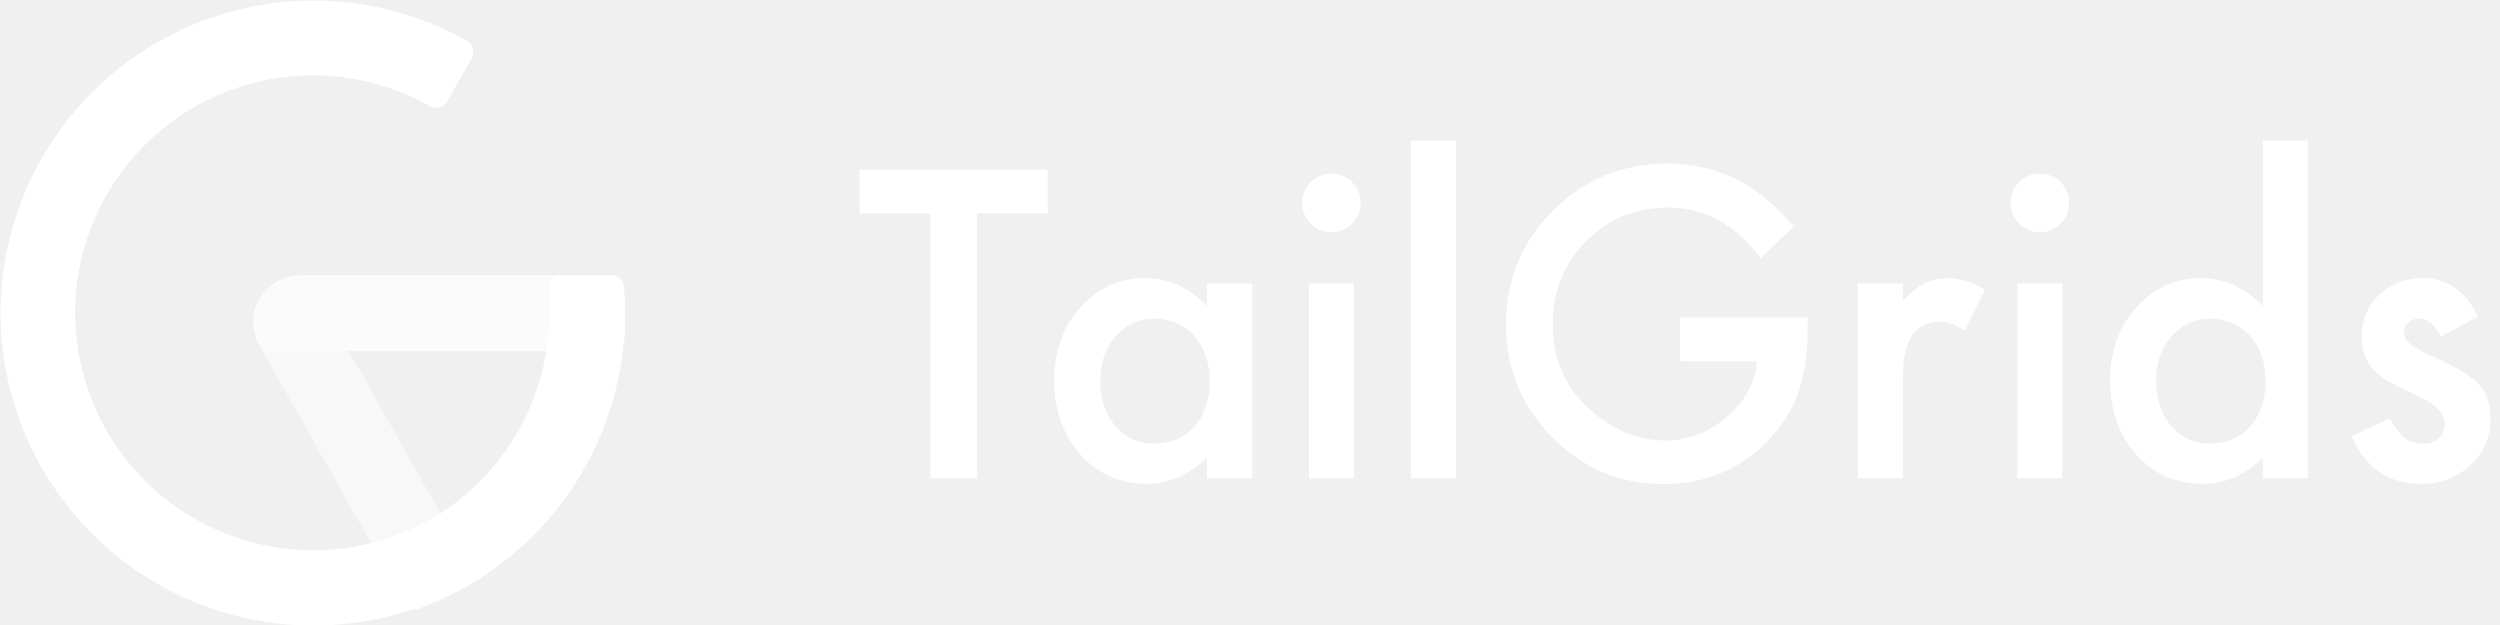
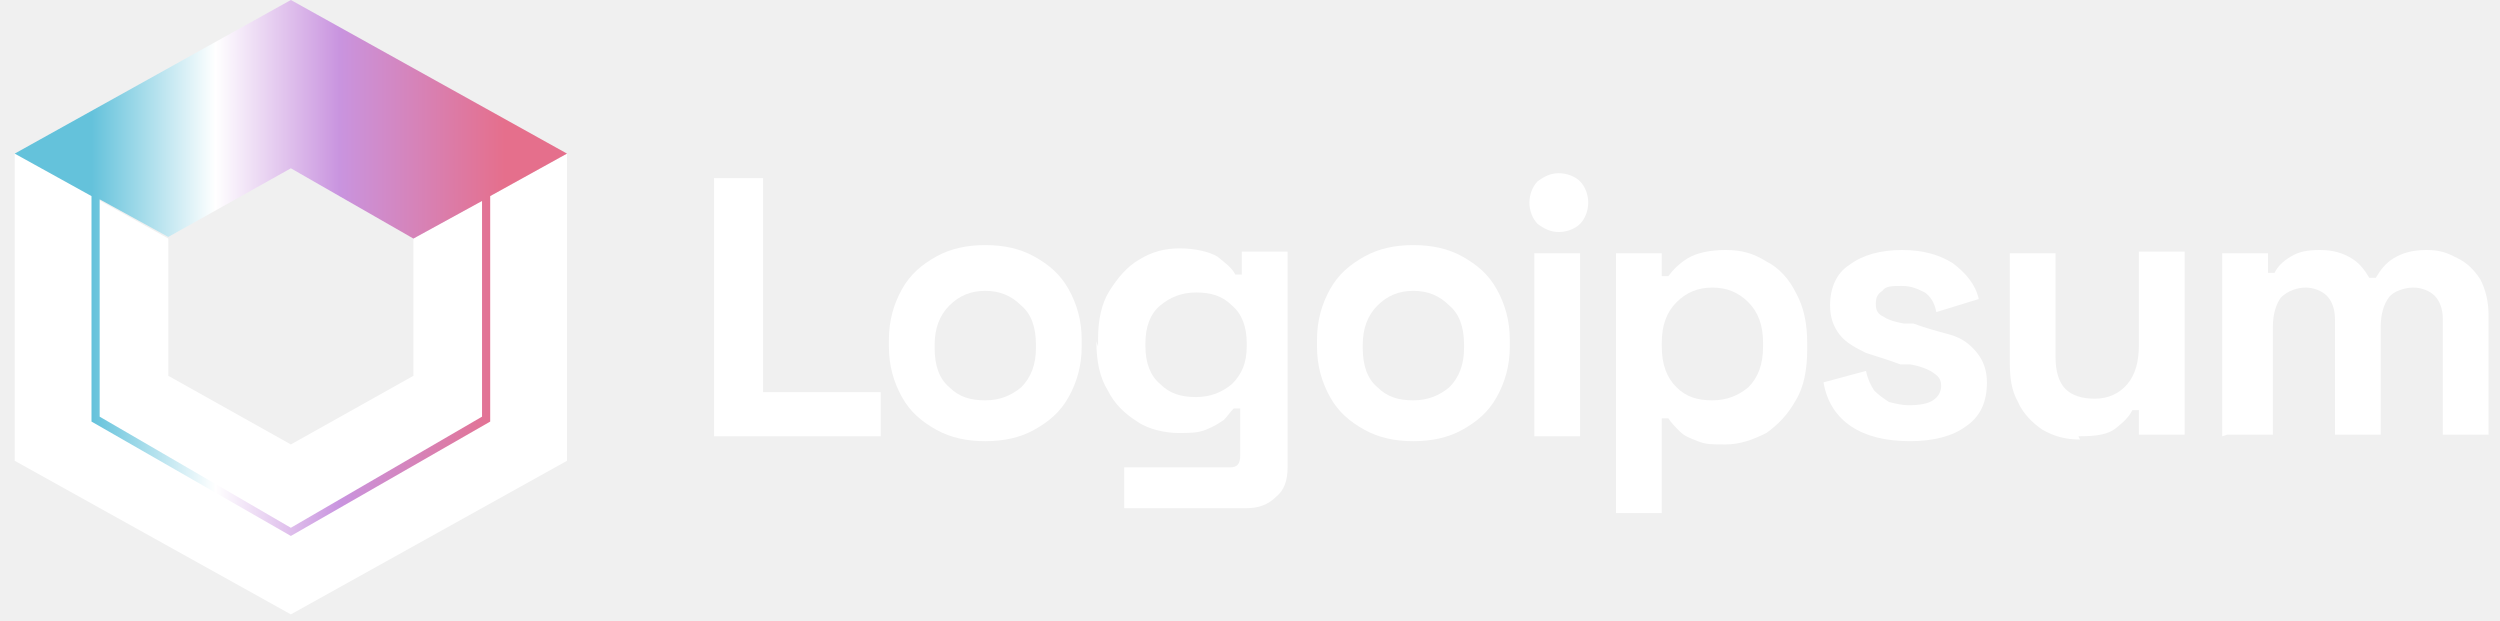
- <svg xmlns="http://www.w3.org/2000/svg" width="160" height="40" viewBox="0 0 160 40" fill="none">
-   <g clip-path="url(#clip0_102_222)">
-     <path opacity="0.72" d="M39.936 18.352C39.916 18.152 39.824 17.967 39.676 17.831C39.529 17.696 39.336 17.619 39.136 17.616H19.2C18.659 17.629 18.13 17.784 17.667 18.064C17.204 18.345 16.822 18.742 16.56 19.216C16.317 19.64 16.189 20.12 16.189 20.608C16.189 21.096 16.317 21.576 16.56 22C16.629 22.133 16.732 22.246 16.858 22.328C16.985 22.409 17.13 22.456 17.28 22.464H39.184C39.385 22.461 39.577 22.384 39.724 22.249C39.872 22.113 39.964 21.927 39.984 21.728C39.984 21.104 39.984 20.576 39.984 20.128C39.984 19.68 39.984 18.96 39.936 18.352Z" fill="white" />
-     <path d="M39.92 18.352C39.904 18.154 39.815 17.969 39.67 17.833C39.526 17.697 39.335 17.619 39.136 17.616H35.936C35.824 17.617 35.713 17.642 35.611 17.689C35.509 17.736 35.418 17.804 35.344 17.888C35.27 17.969 35.214 18.066 35.181 18.171C35.148 18.276 35.138 18.387 35.152 18.496C35.152 19.008 35.152 19.52 35.152 20.096C35.148 22.649 34.501 25.16 33.271 27.397C32.041 29.634 30.266 31.525 28.112 32.896C27.888 33.04 27.68 33.216 27.44 33.344C26.266 34.013 25.007 34.519 23.696 34.848L25.792 38.576C25.863 38.699 25.966 38.801 26.09 38.872C26.214 38.942 26.354 38.978 26.496 38.976C26.581 38.991 26.668 38.991 26.752 38.976L27.264 38.768L27.728 38.576C28.436 38.282 29.125 37.945 29.792 37.568V37.568C32.912 35.811 35.504 33.25 37.299 30.152C39.094 27.054 40.027 23.532 40 19.952C40 19.36 39.968 18.896 39.92 18.352Z" fill="white" />
-     <path d="M28.595 33.539C28.488 33.356 28.317 33.219 28.115 33.155H27.891C27.752 33.156 27.615 33.189 27.491 33.251C25.209 34.549 22.628 35.227 20.003 35.219C15.974 35.21 12.113 33.606 9.264 30.757C6.416 27.909 4.812 24.047 4.803 20.019C4.812 15.99 6.416 12.129 9.264 9.28C12.113 6.431 15.974 4.827 20.003 4.819C22.627 4.82 25.206 5.497 27.491 6.787C27.61 6.862 27.75 6.901 27.891 6.899H28.067C28.177 6.874 28.28 6.828 28.371 6.762C28.462 6.696 28.538 6.612 28.595 6.515L30.195 3.731C30.301 3.546 30.33 3.326 30.276 3.12C30.222 2.914 30.09 2.737 29.907 2.627C26.895 0.925 23.494 0.032 20.035 0.035C14.733 0.043 9.651 2.153 5.902 5.902C2.153 9.651 0.044 14.733 0.035 20.035C0.044 25.336 2.153 30.419 5.902 34.167C9.651 37.916 14.733 40.026 20.035 40.035C23.494 40.038 26.895 39.145 29.907 37.443C29.999 37.391 30.079 37.322 30.143 37.239C30.207 37.156 30.254 37.061 30.281 36.96C30.308 36.858 30.314 36.752 30.3 36.648C30.285 36.544 30.249 36.445 30.195 36.355L28.595 33.539Z" fill="white" />
-     <path opacity="0.56" d="M22.288 22.4H17.232C17.089 22.39 16.95 22.345 16.828 22.27C16.705 22.195 16.602 22.091 16.528 21.968V21.968L25.824 38.432C25.896 38.555 25.998 38.657 26.122 38.728C26.246 38.798 26.386 38.834 26.528 38.832C26.618 38.847 26.71 38.847 26.8 38.832C27.858 38.451 28.88 37.98 29.856 37.424C29.948 37.373 30.028 37.303 30.092 37.22C30.157 37.138 30.204 37.042 30.23 36.941C30.257 36.84 30.264 36.734 30.249 36.63C30.234 36.526 30.198 36.426 30.144 36.336L22.288 22.4Z" fill="white" />
-   </g>
-   <path d="M62.522 13.657V30.608H59.542V13.657H55V10.855H67.051V13.657H62.522Z" fill="white" />
-   <path d="M77.247 18.147H80.139V30.608H77.247V29.303C76.062 30.412 74.787 30.966 73.422 30.966C71.699 30.966 70.275 30.343 69.149 29.098C68.032 27.827 67.473 26.241 67.473 24.339C67.473 22.471 68.032 20.915 69.149 19.669C70.266 18.424 71.665 17.802 73.345 17.802C74.795 17.802 76.096 18.399 77.247 19.593V18.147ZM70.416 24.339C70.416 25.533 70.736 26.505 71.375 27.256C72.032 28.015 72.859 28.395 73.857 28.395C74.923 28.395 75.785 28.028 76.441 27.294C77.098 26.535 77.426 25.571 77.426 24.403C77.426 23.235 77.098 22.271 76.441 21.512C75.785 20.77 74.932 20.399 73.883 20.399C72.893 20.399 72.066 20.774 71.401 21.524C70.744 22.284 70.416 23.222 70.416 24.339Z" fill="white" />
-   <path d="M86.65 18.147V30.608H83.772V18.147H86.65ZM83.337 12.966C83.337 12.463 83.52 12.028 83.887 11.661C84.254 11.294 84.693 11.111 85.205 11.111C85.725 11.111 86.168 11.294 86.535 11.661C86.902 12.019 87.085 12.458 87.085 12.979C87.085 13.499 86.902 13.942 86.535 14.309C86.177 14.676 85.738 14.859 85.218 14.859C84.697 14.859 84.254 14.676 83.887 14.309C83.52 13.942 83.337 13.495 83.337 12.966Z" fill="white" />
-   <path d="M93.175 9V30.608H90.296V9H93.175Z" fill="white" />
-   <path d="M107.529 20.322H115.691V20.974C115.691 22.458 115.516 23.772 115.166 24.915C114.825 25.972 114.249 26.962 113.439 27.883C111.606 29.947 109.273 30.979 106.441 30.979C103.678 30.979 101.311 29.981 99.341 27.985C97.371 25.981 96.386 23.576 96.386 20.77C96.386 17.904 97.388 15.473 99.392 13.478C101.397 11.473 103.836 10.471 106.71 10.471C108.254 10.471 109.695 10.787 111.034 11.418C112.313 12.049 113.571 13.072 114.808 14.488L112.684 16.522C111.064 14.365 109.09 13.286 106.761 13.286C104.672 13.286 102.919 14.006 101.503 15.448C100.087 16.863 99.379 18.637 99.379 20.77C99.379 22.97 100.168 24.782 101.746 26.207C103.222 27.529 104.821 28.19 106.544 28.19C108.011 28.19 109.328 27.695 110.497 26.706C111.665 25.708 112.318 24.514 112.454 23.124H107.529V20.322Z" fill="white" />
-   <path d="M118.902 18.147H121.78V19.26C122.309 18.706 122.778 18.326 123.188 18.122C123.606 17.908 124.1 17.802 124.672 17.802C125.431 17.802 126.224 18.049 127.051 18.544L125.733 21.179C125.188 20.787 124.655 20.591 124.134 20.591C122.565 20.591 121.78 21.776 121.78 24.147V30.608H118.902V18.147Z" fill="white" />
-   <path d="M131.989 18.147V30.608H129.111V18.147H131.989ZM128.676 12.966C128.676 12.463 128.859 12.028 129.226 11.661C129.593 11.294 130.032 11.111 130.544 11.111C131.064 11.111 131.507 11.294 131.874 11.661C132.241 12.019 132.424 12.458 132.424 12.979C132.424 13.499 132.241 13.942 131.874 14.309C131.516 14.676 131.077 14.859 130.557 14.859C130.036 14.859 129.593 14.676 129.226 14.309C128.859 13.942 128.676 13.495 128.676 12.966Z" fill="white" />
-   <path d="M144.821 9H147.712V30.608H144.821V29.303C143.687 30.412 142.403 30.966 140.97 30.966C139.264 30.966 137.849 30.343 136.723 29.098C135.606 27.827 135.047 26.241 135.047 24.339C135.047 22.48 135.606 20.927 136.723 19.682C137.832 18.429 139.226 17.802 140.906 17.802C142.365 17.802 143.67 18.399 144.821 19.593V9ZM137.989 24.339C137.989 25.533 138.309 26.505 138.949 27.256C139.606 28.015 140.433 28.395 141.431 28.395C142.497 28.395 143.358 28.028 144.015 27.294C144.672 26.535 145 25.571 145 24.403C145 23.235 144.672 22.271 144.015 21.512C143.358 20.77 142.505 20.399 141.456 20.399C140.467 20.399 139.64 20.774 138.974 21.524C138.318 22.284 137.989 23.222 137.989 24.339Z" fill="white" />
-   <path d="M158.586 20.271L156.207 21.537C155.832 20.77 155.367 20.386 154.812 20.386C154.548 20.386 154.322 20.476 154.134 20.655C153.947 20.825 153.853 21.047 153.853 21.32C153.853 21.797 154.407 22.271 155.516 22.74C157.043 23.397 158.07 24.002 158.599 24.556C159.128 25.111 159.392 25.857 159.392 26.795C159.392 27.998 158.949 29.004 158.062 29.814C157.2 30.582 156.16 30.966 154.94 30.966C152.851 30.966 151.371 29.947 150.501 27.908L152.957 26.77C153.299 27.367 153.559 27.746 153.738 27.908C154.087 28.232 154.505 28.395 154.991 28.395C155.964 28.395 156.45 27.951 156.45 27.064C156.45 26.552 156.075 26.075 155.324 25.631C155.034 25.486 154.744 25.345 154.454 25.209C154.164 25.073 153.87 24.932 153.571 24.787C152.736 24.377 152.147 23.968 151.806 23.559C151.371 23.038 151.154 22.369 151.154 21.55C151.154 20.467 151.525 19.571 152.267 18.863C153.026 18.156 153.947 17.802 155.03 17.802C156.625 17.802 157.81 18.625 158.586 20.271Z" fill="white" />
+ <svg xmlns="http://www.w3.org/2000/svg" id="logo-50" version="1.1" viewBox="0 0 153 38">
  <defs>
-     <clipPath id="clip0_102_222">
-       <rect width="40" height="40" fill="white" />
-     </clipPath>
+     <style>
+       .cls-1 {
+         fill: url(#Unbenannter_Verlauf_3);
+         fill-rule: evenodd;
+       }
+ 
+       .cls-1, .cls-2 {
+         stroke-width: 0px;
+       }
+ 
+       .cls-2 {
+         fill: #fff;
+       }
+     </style>
+     <linearGradient id="Unbenannter_Verlauf_3" data-name="Unbenannter Verlauf 3" x1="5.6" y1="23.6" x2="30.9" y2="23.6" gradientTransform="translate(0 40) scale(1 -1)" gradientUnits="userSpaceOnUse">
+       <stop offset="0" stop-color="#64c2db" />
+       <stop offset=".3" stop-color="#fff" />
+       <stop offset=".6" stop-color="#c994df" />
+       <stop offset="1" stop-color="#e56f8c" />
+     </linearGradient>
  </defs>
+   <path class="cls-2" d="M.9,28.2V9.4s9.4,5.2,9.4,5.2v8.4l7.5,4.2,7.5-4.2v-8.4l9.4-5.2v18.8l-16.9,9.4L.9,28.2Z" />
+   <path class="cls-1" d="M5.6,12L.9,9.4,17.8,0l16.9,9.4-4.7,2.6v13.8l-12.2,7-12.2-7v-13.8ZM29.5,12.3l-4.2,2.3h0c0,0-7.5-4.3-7.5-4.3l-7.5,4.2h0c0,0-4.2-2.3-4.2-2.3v13.3l11.7,6.8,11.7-6.8v-13.3Z" />
+   <path class="cls-2" d="M43.7,26.7v-15.8h3v13.1h7.2v2.7h-10.2Z" />
+   <path class="cls-2" d="M60.3,27c-1.1,0-2.1-.2-3-.7-.9-.5-1.6-1.1-2.1-2-.5-.9-.8-1.9-.8-3.1v-.4c0-1.2.3-2.2.8-3.1.5-.9,1.2-1.5,2.1-2,.9-.5,1.9-.7,3-.7s2.1.2,3,.7c.9.5,1.6,1.1,2.1,2,.5.9.8,1.9.8,3.1v.4c0,1.2-.3,2.2-.8,3.1-.5.9-1.2,1.5-2.1,2-.9.5-1.9.7-3,.7ZM60.3,24.5c.9,0,1.6-.3,2.2-.8.6-.6.9-1.4.9-2.4v-.2c0-1.1-.3-1.9-.9-2.4-.6-.6-1.3-.9-2.2-.9s-1.6.3-2.2.9c-.6.6-.9,1.4-.9,2.4v.2c0,1.1.3,1.9.9,2.4.6.6,1.3.8,2.2.8Z" />
+   <path class="cls-2" d="M67.2,21.2v-.4c0-1.2.2-2.2.7-3,.5-.8,1.1-1.5,1.8-1.9.8-.5,1.6-.7,2.5-.7s1.8.2,2.3.5c.5.4.9.7,1.1,1.1h.4v-1.4h2.8v13.2c0,.8-.2,1.4-.7,1.8-.5.5-1.1.7-1.8.7h-7.5v-2.5h6.5c.4,0,.6-.2.6-.7v-2.9h-.4c-.2.2-.4.5-.6.7-.3.2-.6.4-1.1.6-.5.2-1,.2-1.7.2s-1.8-.2-2.5-.7c-.8-.5-1.4-1.1-1.8-1.9-.5-.8-.7-1.8-.7-3ZM73.2,24.3c.9,0,1.6-.3,2.2-.8.6-.6.9-1.3.9-2.3v-.2c0-1-.3-1.8-.9-2.3-.6-.6-1.3-.8-2.2-.8s-1.6.3-2.2.8c-.6.5-.9,1.3-.9,2.3v.2c0,1,.3,1.8.9,2.3.6.6,1.3.8,2.2.8Z" />
+   <path class="cls-2" d="M86.5,27c-1.1,0-2.1-.2-3-.7-.9-.5-1.6-1.1-2.1-2-.5-.9-.8-1.9-.8-3.1v-.4c0-1.2.3-2.2.8-3.1.5-.9,1.2-1.5,2.1-2,.9-.5,1.9-.7,3-.7s2.1.2,3,.7c.9.5,1.6,1.1,2.1,2,.5.9.8,1.9.8,3.1v.4c0,1.2-.3,2.2-.8,3.1-.5.9-1.2,1.5-2.1,2-.9.5-1.9.7-3,.7ZM86.5,24.5c.9,0,1.6-.3,2.2-.8.6-.6.9-1.4.9-2.4v-.2c0-1.1-.3-1.9-.9-2.4-.6-.6-1.3-.9-2.2-.9s-1.6.3-2.2.9c-.6.6-.9,1.4-.9,2.4v.2c0,1.1.3,1.9.9,2.4.6.6,1.3.8,2.2.8Z" />
+   <path class="cls-2" d="M93.9,26.7v-11.2h2.8v11.2h-2.8ZM95.4,14.2c-.5,0-.9-.2-1.3-.5-.3-.3-.5-.8-.5-1.3s.2-1,.5-1.3c.4-.3.8-.5,1.3-.5s1,.2,1.3.5c.3.3.5.8.5,1.3s-.2,1-.5,1.3-.8.5-1.3.5Z" />
+   <path class="cls-2" d="M98.9,31.2v-15.7h2.8v1.4h.4c.3-.4.7-.8,1.2-1.1.5-.3,1.3-.5,2.3-.5s1.7.2,2.5.7c.8.4,1.4,1.1,1.8,1.9.5.9.7,1.9.7,3.1v.4c0,1.2-.2,2.3-.7,3.1-.5.9-1.1,1.5-1.8,2-.8.4-1.6.7-2.5.7s-1.2,0-1.7-.2c-.5-.2-.8-.3-1.1-.6-.3-.3-.5-.5-.7-.8h-.4v5.8h-2.8ZM104.8,24.5c.9,0,1.6-.3,2.2-.8.6-.6.9-1.4.9-2.5v-.2c0-1.1-.3-1.9-.9-2.5-.6-.6-1.3-.9-2.2-.9s-1.6.3-2.2.9c-.6.6-.9,1.4-.9,2.5v.2c0,1.1.3,1.9.9,2.5.6.6,1.3.8,2.2.8Z" />
+   <path class="cls-2" d="M116.9,27c-1.5,0-2.7-.3-3.6-.9-.9-.6-1.5-1.5-1.7-2.7l2.6-.7c.1.5.3.9.5,1.2.3.3.6.5.9.7.4.1.8.2,1.2.2.7,0,1.2-.1,1.5-.3.3-.2.5-.5.5-.9s-.2-.6-.5-.8c-.3-.2-.8-.4-1.4-.5h-.6c-.8-.3-1.5-.5-2.1-.7-.6-.3-1.2-.6-1.6-1.1-.4-.5-.6-1.1-.6-1.8,0-1.1.4-2,1.2-2.5.8-.6,1.9-.9,3.2-.9s2.3.3,3.1.8c.8.6,1.4,1.3,1.6,2.2l-2.6.8c-.1-.6-.4-1-.7-1.2-.4-.2-.8-.4-1.4-.4s-1,0-1.2.3c-.3.2-.4.4-.4.8s.1.6.5.8c.3.2.7.3,1.2.4h.6c.8.3,1.6.5,2.3.7.7.2,1.2.6,1.6,1.1.4.5.6,1.1.6,1.8,0,1.2-.4,2.1-1.3,2.7-.8.6-2,.9-3.4.9Z" />
+   <path class="cls-2" d="M127.3,26.9c-.9,0-1.6-.2-2.3-.6-.6-.4-1.2-1-1.5-1.7-.4-.7-.5-1.5-.5-2.4v-6.7h2.8v6.4c0,.8.2,1.5.6,1.9.4.4,1,.6,1.8.6s1.5-.3,2-.9c.5-.6.7-1.4.7-2.4v-5.7h2.8v11.2h-2.8v-1.5h-.4c-.2.4-.5.7-1,1.1-.5.4-1.2.5-2.3.5Z" />
+   <path class="cls-2" d="M136,26.7v-11.2h2.8v1.2h.4c.2-.4.5-.7,1-1,.5-.3,1-.4,1.8-.4s1.4.2,1.9.5c.5.3.8.7,1.1,1.2h.4c.3-.5.6-.9,1.1-1.2.5-.3,1.1-.5,2-.5s1.3.2,1.9.5c.6.3,1,.7,1.4,1.3.3.6.5,1.3.5,2.2v7.3h-2.8v-7.1c0-.6-.2-1.1-.5-1.4-.3-.3-.8-.5-1.3-.5s-1.2.2-1.5.6c-.3.4-.5,1-.5,1.8v6.6h-2.8v-7.1c0-.6-.2-1.1-.5-1.4-.3-.3-.8-.5-1.3-.5s-1.1.2-1.5.6c-.3.4-.5,1-.5,1.8v6.6h-2.8Z" />
</svg>
